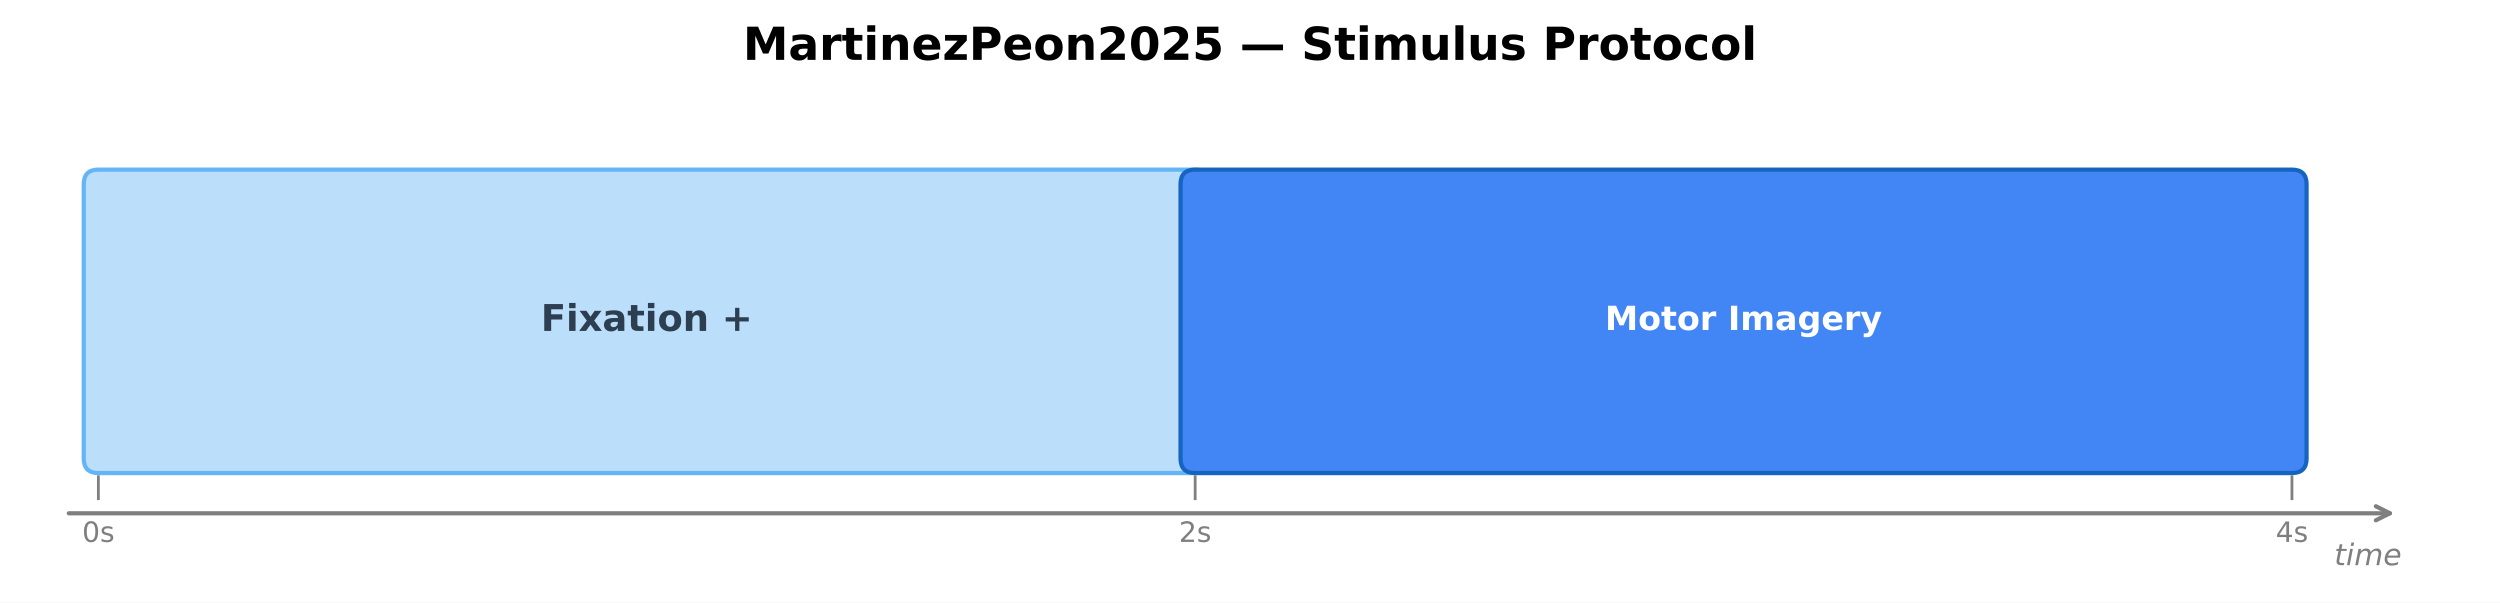
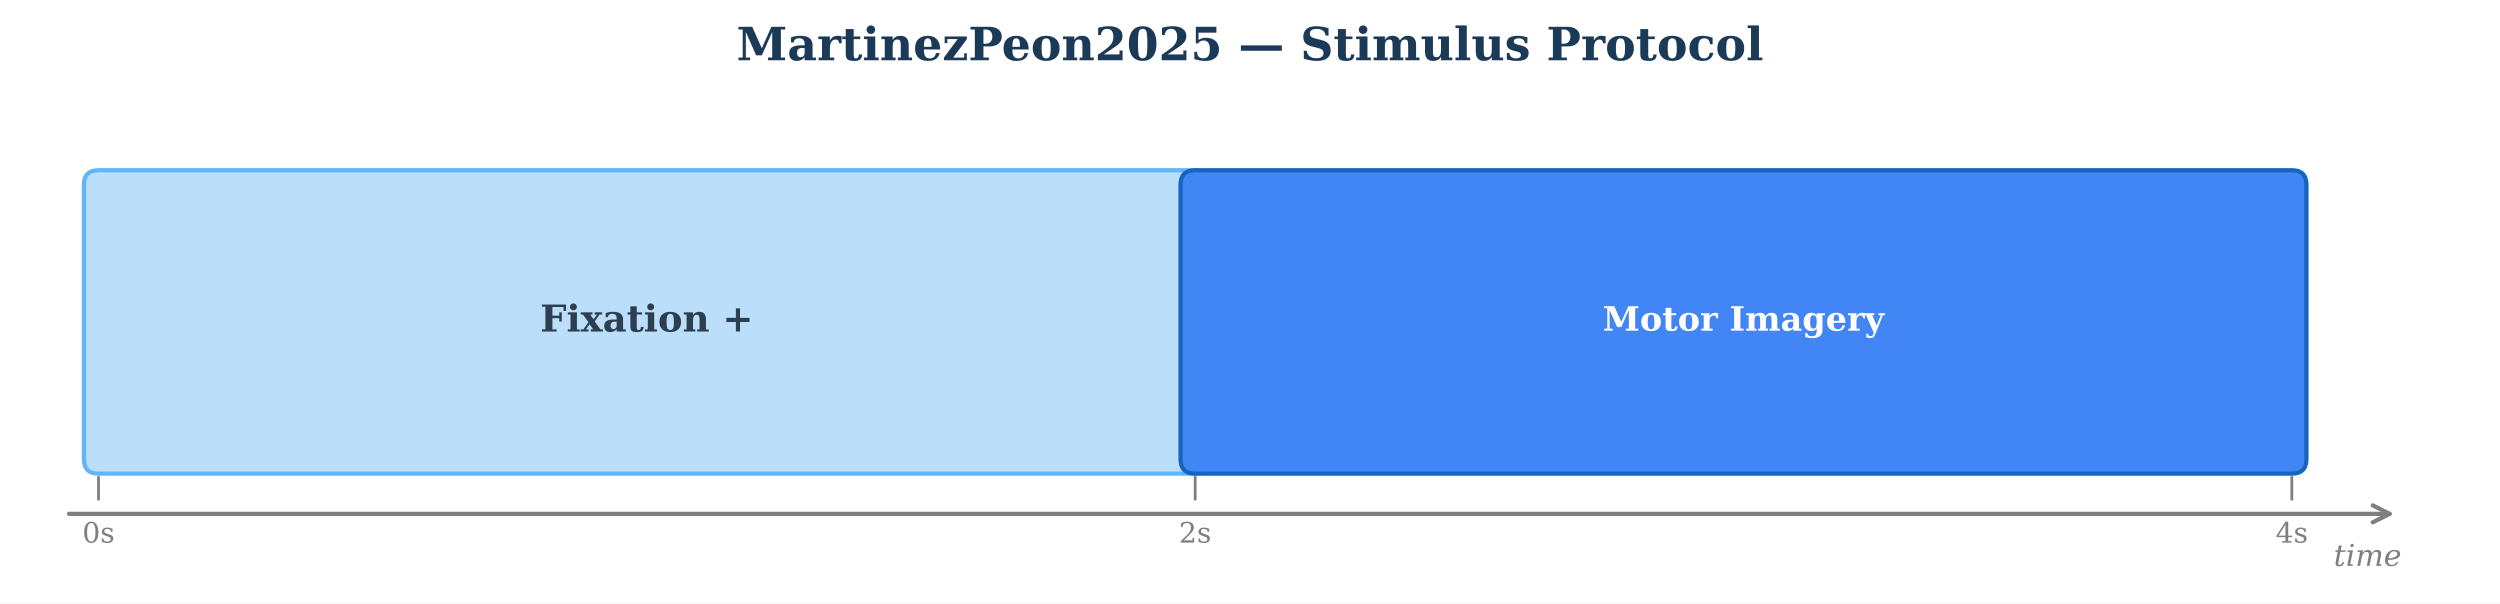
- <svg xmlns="http://www.w3.org/2000/svg" xmlns:xlink="http://www.w3.org/1999/xlink" width="712.8pt" height="171.788pt" viewBox="0 0 712.8 171.788" version="1.1">
+ <svg xmlns="http://www.w3.org/2000/svg" xmlns:xlink="http://www.w3.org/1999/xlink" width="708.48pt" height="170.95pt" viewBox="0 0 708.48 170.95" version="1.1">
  <defs>
    <style type="text/css">*{stroke-linejoin: round; stroke-linecap: butt}</style>
  </defs>
  <g id="figure_1">
    <g id="patch_1">
-       <path d="M 0 171.788  L 712.8 171.788  L 712.8 0  L 0 0  z " style="fill: #ffffff" />
+       <path d="M 0 170.95  L 708.48 170.95  L 708.48 0  L 0 0  z " style="fill: #ffffff" />
    </g>
    <g id="axes_1">
      <g id="patch_2">
-         <path d="M 28.048 134.88  L 340.764 134.88  Q 344.934 134.88 344.934 130.711  L 344.934 52.532  Q 344.934 48.362 340.764 48.362  L 28.048 48.362  Q 23.878 48.362 23.878 52.532  L 23.878 130.711  Q 23.878 134.88 28.048 134.88  z " clip-path="url(#p006c624ff6)" style="fill: #bbdefb; stroke: #64b5f6; stroke-width: 1.2" />
+         <path d="M 27.919 134.226  L 338.701 134.226  Q 342.845 134.226 342.845 130.082  L 342.845 52.387  Q 342.845 48.243 338.701 48.243  L 27.919 48.243  Q 23.775 48.243 23.775 52.387  L 23.775 130.082  Q 23.775 134.226 27.919 134.226  z " clip-path="url(#p0f45f018a8)" style="fill: #bbdefb; stroke: #64b5f6; stroke-width: 1.2" />
      </g>
      <g id="patch_3">
-         <path d="M 340.764 134.88  L 653.481 134.88  Q 657.65 134.88 657.65 130.711  L 657.65 52.532  Q 657.65 48.362 653.481 48.362  L 340.764 48.362  Q 336.595 48.362 336.595 52.532  L 336.595 130.711  Q 336.595 134.88 340.764 134.88  z " clip-path="url(#p006c624ff6)" style="fill: #4285f4; stroke: #1565c0; stroke-width: 1.2" />
+         <path d="M 338.701 134.226  L 649.483 134.226  Q 653.627 134.226 653.627 130.082  L 653.627 52.387  Q 653.627 48.243 649.483 48.243  L 338.701 48.243  Q 334.557 48.243 334.557 52.387  L 334.557 130.082  Q 334.557 134.226 338.701 134.226  z " clip-path="url(#p0f45f018a8)" style="fill: #4285f4; stroke: #1565c0; stroke-width: 1.2" />
      </g>
      <g id="line2d_1">
-         <path d="M 28.048 135.923  L 28.048 142.177  " clip-path="url(#p006c624ff6)" style="fill: none; stroke: #7f7f7f; stroke-width: 0.8; stroke-linecap: square" />
+         <path d="M 27.919 135.262  L 27.919 141.477  " clip-path="url(#p0f45f018a8)" style="fill: none; stroke: #7f7f7f; stroke-width: 0.8; stroke-linecap: round" />
      </g>
      <g id="line2d_2">
-         <path d="M 340.764 135.923  L 340.764 142.177  " clip-path="url(#p006c624ff6)" style="fill: none; stroke: #7f7f7f; stroke-width: 0.8; stroke-linecap: square" />
+         <path d="M 338.701 135.262  L 338.701 141.477  " clip-path="url(#p0f45f018a8)" style="fill: none; stroke: #7f7f7f; stroke-width: 0.8; stroke-linecap: round" />
      </g>
      <g id="line2d_3">
-         <path d="M 653.481 135.923  L 653.481 142.177  " clip-path="url(#p006c624ff6)" style="fill: none; stroke: #7f7f7f; stroke-width: 0.8; stroke-linecap: square" />
+         <path d="M 649.483 135.262  L 649.483 141.477  " clip-path="url(#p0f45f018a8)" style="fill: none; stroke: #7f7f7f; stroke-width: 0.8; stroke-linecap: round" />
      </g>
      <g id="text_1">
-         <g clip-path="url(#p006c624ff6)">
-           <g style="fill: #2c3e50" transform="translate(154.2103 94.3492) scale(0.105 -0.105)">
+         <g clip-path="url(#p0f45f018a8)">
+           <g style="fill: #2c3e50" transform="translate(153.0912 93.96234) scale(0.105 -0.105)">
            <defs>
-               <path id="DejaVuSans-Bold-29" d="M 588 4666  L 3834 4666  L 3834 3756  L 1791 3756  L 1791 2888  L 3713 2888  L 3713 1978  L 1791 1978  L 1791 0  L 588 0  L 588 4666  z " transform="scale(0.015625)" />
-               <path id="DejaVuSans-Bold-4c" d="M 538 3500  L 1656 3500  L 1656 0  L 538 0  L 538 3500  z M 538 4863  L 1656 4863  L 1656 3950  L 538 3950  L 538 4863  z " transform="scale(0.015625)" />
-               <path id="DejaVuSans-Bold-5b" d="M 1422 1791  L 159 3500  L 1344 3500  L 2059 2463  L 2784 3500  L 3969 3500  L 2706 1797  L 4031 0  L 2847 0  L 2059 1106  L 1281 0  L 97 0  L 1422 1791  z " transform="scale(0.015625)" />
-               <path id="DejaVuSans-Bold-44" d="M 2106 1575  Q 1756 1575 1579 1456  Q 1403 1338 1403 1106  Q 1403 894 1545 773  Q 1688 653 1941 653  Q 2256 653 2472 879  Q 2688 1106 2688 1447  L 2688 1575  L 2106 1575  z M 3816 1997  L 3816 0  L 2688 0  L 2688 519  Q 2463 200 2181 54  Q 1900 -91 1497 -91  Q 953 -91 614 226  Q 275 544 275 1050  Q 275 1666 698 1953  Q 1122 2241 2028 2241  L 2688 2241  L 2688 2328  Q 2688 2594 2478 2717  Q 2269 2841 1825 2841  Q 1466 2841 1156 2769  Q 847 2697 581 2553  L 581 3406  Q 941 3494 1303 3539  Q 1666 3584 2028 3584  Q 2975 3584 3395 3211  Q 3816 2838 3816 1997  z " transform="scale(0.015625)" />
-               <path id="DejaVuSans-Bold-57" d="M 1759 4494  L 1759 3500  L 2913 3500  L 2913 2700  L 1759 2700  L 1759 1216  Q 1759 972 1856 886  Q 1953 800 2241 800  L 2816 800  L 2816 0  L 1856 0  Q 1194 0 917 276  Q 641 553 641 1216  L 641 2700  L 84 2700  L 84 3500  L 641 3500  L 641 4494  L 1759 4494  z " transform="scale(0.015625)" />
-               <path id="DejaVuSans-Bold-52" d="M 2203 2784  Q 1831 2784 1636 2517  Q 1441 2250 1441 1747  Q 1441 1244 1636 976  Q 1831 709 2203 709  Q 2569 709 2762 976  Q 2956 1244 2956 1747  Q 2956 2250 2762 2517  Q 2569 2784 2203 2784  z M 2203 3584  Q 3106 3584 3614 3096  Q 4122 2609 4122 1747  Q 4122 884 3614 396  Q 3106 -91 2203 -91  Q 1297 -91 786 396  Q 275 884 275 1747  Q 275 2609 786 3096  Q 1297 3584 2203 3584  z " transform="scale(0.015625)" />
-               <path id="DejaVuSans-Bold-51" d="M 4056 2131  L 4056 0  L 2931 0  L 2931 347  L 2931 1631  Q 2931 2084 2911 2256  Q 2891 2428 2841 2509  Q 2775 2619 2662 2680  Q 2550 2741 2406 2741  Q 2056 2741 1856 2470  Q 1656 2200 1656 1722  L 1656 0  L 538 0  L 538 3500  L 1656 3500  L 1656 2988  Q 1909 3294 2193 3439  Q 2478 3584 2822 3584  Q 3428 3584 3742 3212  Q 4056 2841 4056 2131  z " transform="scale(0.015625)" />
-               <path id="DejaVuSans-Bold-3" transform="scale(0.015625)" />
-               <path id="DejaVuSans-Bold-e" d="M 3053 4013  L 3053 2375  L 4684 2375  L 4684 1638  L 3053 1638  L 3053 0  L 2309 0  L 2309 1638  L 678 1638  L 678 2375  L 2309 2375  L 2309 4013  L 3053 4013  z " transform="scale(0.015625)" />
+               <path id="DejaVuSerif-Bold-29" d="M 300 0  L 300 378  L 897 378  L 897 4288  L 300 4288  L 300 4666  L 4459 4666  L 4459 3566  L 4031 3566  L 4031 4238  L 2106 4238  L 2106 2741  L 3291 2741  L 3291 3334  L 3719 3334  L 3719 1722  L 3291 1722  L 3291 2316  L 2106 2316  L 2106 378  L 2841 378  L 2841 0  L 300 0  z " transform="scale(0.015625)" />
+               <path id="DejaVuSerif-Bold-4c" d="M 588 4263  Q 588 4516 763 4689  Q 938 4863 1191 4863  Q 1438 4863 1611 4689  Q 1784 4516 1784 4263  Q 1784 4016 1611 3842  Q 1438 3669 1191 3669  Q 938 3669 763 3841  Q 588 4013 588 4263  z M 1797 378  L 2272 378  L 2272 0  L 219 0  L 219 378  L 691 378  L 691 2944  L 219 2944  L 219 3322  L 1797 3322  L 1797 378  z " transform="scale(0.015625)" />
+               <path id="DejaVuSerif-Bold-5b" d="M 2247 2119  L 2834 2944  L 2425 2944  L 2425 3322  L 3719 3322  L 3719 2944  L 3278 2944  L 2431 1759  L 3419 378  L 3859 378  L 3859 0  L 1747 0  L 1747 378  L 2175 378  L 1550 1253  L 922 378  L 1369 378  L 1369 0  L 0 0  L 0 378  L 475 378  L 1356 1619  L 403 2944  L 31 2944  L 31 3322  L 2059 3322  L 2059 2944  L 1656 2944  L 2247 2119  z " transform="scale(0.015625)" />
+               <path id="DejaVuSerif-Bold-44" d="M 3525 2041  L 3525 378  L 4000 378  L 4000 0  L 2419 0  L 2419 422  Q 2200 159 1931 34  Q 1663 -91 1319 -91  Q 809 -91 536 182  Q 263 456 263 966  Q 263 1525 655 1803  Q 1047 2081 1838 2081  L 2419 2081  L 2419 2278  Q 2419 2681 2228 2873  Q 2038 3066 1638 3066  Q 1306 3066 1126 2930  Q 947 2794 872 2484  L 519 2484  L 519 3200  Q 816 3306 1134 3359  Q 1453 3413 1806 3413  Q 2697 3413 3111 3081  Q 3525 2750 3525 2041  z M 2419 1044  L 2419 1709  L 2003 1709  Q 1694 1709 1528 1540  Q 1363 1372 1363 1056  Q 1363 741 1483 584  Q 1603 428 1850 428  Q 2106 428 2262 597  Q 2419 766 2419 1044  z " transform="scale(0.015625)" />
+               <path id="DejaVuSerif-Bold-57" d="M 634 2944  L 153 2944  L 153 3322  L 634 3322  L 634 4353  L 1741 4353  L 1741 3322  L 2663 3322  L 2663 2944  L 1741 2944  L 1741 909  Q 1741 475 1809 369  Q 1878 263 2059 263  Q 2259 263 2356 397  Q 2453 531 2459 813  L 2925 813  Q 2897 313 2651 111  Q 2406 -91 1806 -91  Q 1122 -91 878 123  Q 634 338 634 909  L 634 2944  z " transform="scale(0.015625)" />
+               <path id="DejaVuSerif-Bold-52" d="M 2138 263  Q 2488 263 2630 563  Q 2772 863 2772 1663  Q 2772 2463 2631 2761  Q 2491 3059 2138 3059  Q 1784 3059 1640 2757  Q 1497 2456 1497 1663  Q 1497 869 1640 566  Q 1784 263 2138 263  z M 2138 -91  Q 1259 -91 761 376  Q 263 844 263 1663  Q 263 2484 761 2948  Q 1259 3413 2138 3413  Q 3019 3413 3516 2948  Q 4013 2484 4013 1663  Q 4013 844 3514 376  Q 3016 -91 2138 -91  z " transform="scale(0.015625)" />
+               <path id="DejaVuSerif-Bold-51" d="M 219 0  L 219 378  L 691 378  L 691 2944  L 219 2944  L 219 3322  L 1797 3322  L 1797 2853  Q 1997 3150 2253 3281  Q 2509 3413 2900 3413  Q 3459 3413 3745 3083  Q 4031 2753 4031 2113  L 4031 378  L 4506 378  L 4506 0  L 2522 0  L 2522 378  L 2925 378  L 2925 2144  Q 2925 2566 2817 2730  Q 2709 2894 2444 2894  Q 2109 2894 1953 2648  Q 1797 2403 1797 1869  L 1797 378  L 2203 378  L 2203 0  L 219 0  z " transform="scale(0.015625)" />
+               <path id="DejaVuSerif-Bold-3" transform="scale(0.015625)" />
+               <path id="DejaVuSerif-Bold-e" d="M 3041 4013  L 3041 2369  L 4684 2369  L 4684 1650  L 3041 1650  L 3041 6  L 2322 6  L 2322 1650  L 678 1650  L 678 2369  L 2322 2369  L 2322 4013  L 3041 4013  z " transform="scale(0.015625)" />
            </defs>
-             <use xlink:href="#DejaVuSans-Bold-29" />
-             <use xlink:href="#DejaVuSans-Bold-4c" transform="translate(68.3125 0)" />
-             <use xlink:href="#DejaVuSans-Bold-5b" transform="translate(102.5938 0)" />
-             <use xlink:href="#DejaVuSans-Bold-44" transform="translate(167.0938 0)" />
-             <use xlink:href="#DejaVuSans-Bold-57" transform="translate(234.5781 0)" />
-             <use xlink:href="#DejaVuSans-Bold-4c" transform="translate(282.375 0)" />
-             <use xlink:href="#DejaVuSans-Bold-52" transform="translate(316.6562 0)" />
-             <use xlink:href="#DejaVuSans-Bold-51" transform="translate(385.3594 0)" />
-             <use xlink:href="#DejaVuSans-Bold-3" transform="translate(456.5469 0)" />
-             <use xlink:href="#DejaVuSans-Bold-e" transform="translate(491.3594 0)" />
+             <use xlink:href="#DejaVuSerif-Bold-29" />
+             <use xlink:href="#DejaVuSerif-Bold-4c" transform="translate(71 0)" />
+             <use xlink:href="#DejaVuSerif-Bold-5b" transform="translate(108.9844 0)" />
+             <use xlink:href="#DejaVuSerif-Bold-44" transform="translate(168.6094 0)" />
+             <use xlink:href="#DejaVuSerif-Bold-57" transform="translate(233.4062 0)" />
+             <use xlink:href="#DejaVuSerif-Bold-4c" transform="translate(279.5938 0)" />
+             <use xlink:href="#DejaVuSerif-Bold-52" transform="translate(317.5781 0)" />
+             <use xlink:href="#DejaVuSerif-Bold-51" transform="translate(384.2812 0)" />
+             <use xlink:href="#DejaVuSerif-Bold-3" transform="translate(456.9844 0)" />
+             <use xlink:href="#DejaVuSerif-Bold-e" transform="translate(491.7969 0)" />
          </g>
        </g>
      </g>
      <g id="text_2">
-         <g clip-path="url(#p006c624ff6)">
-           <g style="fill: #ffffff" transform="translate(457.6195 94.08903) scale(0.095 -0.095)">
+         <g clip-path="url(#p0f45f018a8)">
+           <g style="fill: #ffffff" transform="translate(454.2149 93.70216) scale(0.095 -0.095)">
            <defs>
-               <path id="DejaVuSans-Bold-30" d="M 588 4666  L 2119 4666  L 3181 2169  L 4250 4666  L 5778 4666  L 5778 0  L 4641 0  L 4641 3413  L 3566 897  L 2803 897  L 1728 3413  L 1728 0  L 588 0  L 588 4666  z " transform="scale(0.015625)" />
-               <path id="DejaVuSans-Bold-55" d="M 3138 2547  Q 2991 2616 2845 2648  Q 2700 2681 2553 2681  Q 2122 2681 1889 2404  Q 1656 2128 1656 1613  L 1656 0  L 538 0  L 538 3500  L 1656 3500  L 1656 2925  Q 1872 3269 2151 3426  Q 2431 3584 2822 3584  Q 2878 3584 2943 3579  Q 3009 3575 3134 3559  L 3138 2547  z " transform="scale(0.015625)" />
-               <path id="DejaVuSans-Bold-2c" d="M 588 4666  L 1791 4666  L 1791 0  L 588 0  L 588 4666  z " transform="scale(0.015625)" />
-               <path id="DejaVuSans-Bold-50" d="M 3781 2919  Q 3994 3244 4286 3414  Q 4578 3584 4928 3584  Q 5531 3584 5847 3212  Q 6163 2841 6163 2131  L 6163 0  L 5038 0  L 5038 1825  Q 5041 1866 5042 1909  Q 5044 1953 5044 2034  Q 5044 2406 4934 2573  Q 4825 2741 4581 2741  Q 4263 2741 4089 2478  Q 3916 2216 3909 1719  L 3909 0  L 2784 0  L 2784 1825  Q 2784 2406 2684 2573  Q 2584 2741 2328 2741  Q 2006 2741 1831 2477  Q 1656 2213 1656 1722  L 1656 0  L 531 0  L 531 3500  L 1656 3500  L 1656 2988  Q 1863 3284 2130 3434  Q 2397 3584 2719 3584  Q 3081 3584 3359 3409  Q 3638 3234 3781 2919  z " transform="scale(0.015625)" />
-               <path id="DejaVuSans-Bold-4a" d="M 2919 594  Q 2688 288 2409 144  Q 2131 0 1766 0  Q 1125 0 706 504  Q 288 1009 288 1791  Q 288 2575 706 3076  Q 1125 3578 1766 3578  Q 2131 3578 2409 3434  Q 2688 3291 2919 2981  L 2919 3500  L 4044 3500  L 4044 353  Q 4044 -491 3511 -936  Q 2978 -1381 1966 -1381  Q 1638 -1381 1331 -1331  Q 1025 -1281 716 -1178  L 716 -306  Q 1009 -475 1290 -558  Q 1572 -641 1856 -641  Q 2406 -641 2662 -400  Q 2919 -159 2919 353  L 2919 594  z M 2181 2772  Q 1834 2772 1640 2515  Q 1447 2259 1447 1791  Q 1447 1309 1634 1061  Q 1822 813 2181 813  Q 2531 813 2725 1069  Q 2919 1325 2919 1791  Q 2919 2259 2725 2515  Q 2531 2772 2181 2772  z " transform="scale(0.015625)" />
-               <path id="DejaVuSans-Bold-48" d="M 4031 1759  L 4031 1441  L 1416 1441  Q 1456 1047 1700 850  Q 1944 653 2381 653  Q 2734 653 3104 758  Q 3475 863 3866 1075  L 3866 213  Q 3469 63 3072 -14  Q 2675 -91 2278 -91  Q 1328 -91 801 392  Q 275 875 275 1747  Q 275 2603 792 3093  Q 1309 3584 2216 3584  Q 3041 3584 3536 3087  Q 4031 2591 4031 1759  z M 2881 2131  Q 2881 2450 2695 2645  Q 2509 2841 2209 2841  Q 1884 2841 1681 2658  Q 1478 2475 1428 2131  L 2881 2131  z " transform="scale(0.015625)" />
-               <path id="DejaVuSans-Bold-5c" d="M 78 3500  L 1197 3500  L 2138 1125  L 2938 3500  L 4056 3500  L 2584 -331  Q 2363 -916 2067 -1148  Q 1772 -1381 1288 -1381  L 641 -1381  L 641 -647  L 991 -647  Q 1275 -647 1404 -556  Q 1534 -466 1606 -231  L 1638 -134  L 78 3500  z " transform="scale(0.015625)" />
+               <path id="DejaVuSerif-Bold-30" d="M 269 0  L 269 378  L 863 378  L 863 4288  L 269 4288  L 269 4666  L 2194 4666  L 3525 1672  L 4863 4666  L 6784 4666  L 6784 4288  L 6188 4288  L 6188 378  L 6784 378  L 6784 0  L 4384 0  L 4384 378  L 4978 378  L 4978 3938  L 3531 684  L 2741 684  L 1300 3938  L 1300 378  L 1894 378  L 1894 0  L 269 0  z " transform="scale(0.015625)" />
+               <path id="DejaVuSerif-Bold-55" d="M 3438 3359  L 3438 2369  L 3084 2369  Q 3066 2634 2941 2764  Q 2816 2894 2578 2894  Q 2216 2894 2006 2575  Q 1797 2256 1797 1691  L 1797 378  L 2400 378  L 2400 0  L 219 0  L 219 378  L 691 378  L 691 2944  L 184 2944  L 184 3322  L 1797 3322  L 1797 2731  Q 1959 3078 2226 3245  Q 2494 3413 2881 3413  Q 2978 3413 3117 3398  Q 3256 3384 3438 3359  z " transform="scale(0.015625)" />
+               <path id="DejaVuSerif-Bold-2c" d="M 300 0  L 300 378  L 897 378  L 897 4288  L 300 4288  L 300 4666  L 2700 4666  L 2700 4288  L 2100 4288  L 2100 378  L 2700 378  L 2700 0  L 300 0  z " transform="scale(0.015625)" />
+               <path id="DejaVuSerif-Bold-50" d="M 3884 2778  Q 4116 3109 4384 3261  Q 4653 3413 5013 3413  Q 5584 3413 5867 3089  Q 6150 2766 6150 2113  L 6150 378  L 6625 378  L 6625 0  L 4647 0  L 4647 378  L 5044 378  L 5044 1947  Q 5044 2569 4948 2731  Q 4853 2894 4594 2894  Q 4300 2894 4137 2667  Q 3975 2441 3975 2022  L 3975 378  L 4372 378  L 4372 0  L 2472 0  L 2472 378  L 2869 378  L 2869 1947  Q 2869 2569 2772 2731  Q 2675 2894 2419 2894  Q 2122 2894 1959 2667  Q 1797 2441 1797 2022  L 1797 378  L 2194 378  L 2194 0  L 219 0  L 219 378  L 691 378  L 691 2944  L 219 2944  L 219 3322  L 1797 3322  L 1797 2853  Q 1991 3144 2241 3278  Q 2491 3413 2834 3413  Q 3241 3413 3494 3258  Q 3747 3103 3884 2778  z " transform="scale(0.015625)" />
+               <path id="DejaVuSerif-Bold-4a" d="M 3853 2944  L 3853 44  Q 3853 -656 3354 -1039  Q 2856 -1422 1947 -1422  Q 1616 -1422 1275 -1370  Q 934 -1319 575 -1216  L 575 -422  L 928 -422  Q 975 -750 1192 -909  Q 1409 -1069 1813 -1069  Q 2325 -1069 2536 -823  Q 2747 -578 2747 44  L 2747 422  Q 2606 163 2367 36  Q 2128 -91 1778 -91  Q 1072 -91 667 378  Q 263 847 263 1663  Q 263 2481 667 2947  Q 1072 3413 1778 3413  Q 2128 3413 2367 3286  Q 2606 3159 2747 2900  L 2747 3322  L 4325 3322  L 4325 2944  L 3853 2944  z M 2747 1825  Q 2747 2406 2597 2665  Q 2447 2925 2119 2925  Q 1775 2925 1636 2651  Q 1497 2378 1497 1663  Q 1497 947 1637 672  Q 1778 397 2119 397  Q 2447 397 2597 656  Q 2747 916 2747 1497  L 2747 1825  z " transform="scale(0.015625)" />
+               <path id="DejaVuSerif-Bold-48" d="M 2566 1875  Q 2566 2531 2444 2795  Q 2322 3059 2028 3059  Q 1744 3059 1620 2800  Q 1497 2541 1497 1931  L 1497 1875  L 2566 1875  z M 3781 1503  L 1497 1503  L 1497 1478  Q 1497 834 1690 548  Q 1884 263 2316 263  Q 2675 263 2897 453  Q 3119 644 3181 1006  L 3700 1006  Q 3566 441 3166 175  Q 2766 -91 2047 -91  Q 1184 -91 723 364  Q 263 819 263 1663  Q 263 2488 734 2950  Q 1206 3413 2047 3413  Q 2872 3413 3312 2927  Q 3753 2441 3781 1503  z " transform="scale(0.015625)" />
+               <path id="DejaVuSerif-Bold-5c" d="M 1997 -750  Q 1847 -1116 1634 -1269  Q 1422 -1422 1063 -1422  Q 909 -1422 721 -1387  Q 534 -1353 313 -1288  L 313 -594  L 666 -597  Q 675 -838 779 -953  Q 884 -1069 1094 -1069  Q 1297 -1069 1422 -958  Q 1547 -847 1672 -538  L 1722 -422  L 275 2944  L -84 2944  L -84 3322  L 1831 3322  L 1831 2944  L 1434 2944  L 2278 978  L 3066 2944  L 2625 2944  L 2625 3322  L 3872 3322  L 3872 2944  L 3469 2944  L 1997 -750  z " transform="scale(0.015625)" />
            </defs>
-             <use xlink:href="#DejaVuSans-Bold-30" />
-             <use xlink:href="#DejaVuSans-Bold-52" transform="translate(99.51562 0)" />
-             <use xlink:href="#DejaVuSans-Bold-57" transform="translate(168.2188 0)" />
-             <use xlink:href="#DejaVuSans-Bold-52" transform="translate(216.0156 0)" />
-             <use xlink:href="#DejaVuSans-Bold-55" transform="translate(284.7188 0)" />
-             <use xlink:href="#DejaVuSans-Bold-3" transform="translate(334.0312 0)" />
-             <use xlink:href="#DejaVuSans-Bold-2c" transform="translate(368.8438 0)" />
-             <use xlink:href="#DejaVuSans-Bold-50" transform="translate(406.0469 0)" />
-             <use xlink:href="#DejaVuSans-Bold-44" transform="translate(510.25 0)" />
-             <use xlink:href="#DejaVuSans-Bold-4a" transform="translate(577.7344 0)" />
-             <use xlink:href="#DejaVuSans-Bold-48" transform="translate(649.3125 0)" />
-             <use xlink:href="#DejaVuSans-Bold-55" transform="translate(717.1406 0)" />
-             <use xlink:href="#DejaVuSans-Bold-5c" transform="translate(766.4531 0)" />
+             <use xlink:href="#DejaVuSerif-Bold-30" />
+             <use xlink:href="#DejaVuSerif-Bold-52" transform="translate(110.6875 0)" />
+             <use xlink:href="#DejaVuSerif-Bold-57" transform="translate(177.3906 0)" />
+             <use xlink:href="#DejaVuSerif-Bold-52" transform="translate(223.5781 0)" />
+             <use xlink:href="#DejaVuSerif-Bold-55" transform="translate(290.2812 0)" />
+             <use xlink:href="#DejaVuSerif-Bold-3" transform="translate(342.9688 0)" />
+             <use xlink:href="#DejaVuSerif-Bold-2c" transform="translate(377.7812 0)" />
+             <use xlink:href="#DejaVuSerif-Bold-50" transform="translate(424.5625 0)" />
+             <use xlink:href="#DejaVuSerif-Bold-44" transform="translate(530.375 0)" />
+             <use xlink:href="#DejaVuSerif-Bold-4a" transform="translate(595.1719 0)" />
+             <use xlink:href="#DejaVuSerif-Bold-48" transform="translate(665.0938 0)" />
+             <use xlink:href="#DejaVuSerif-Bold-55" transform="translate(728.7188 0)" />
+             <use xlink:href="#DejaVuSerif-Bold-5c" transform="translate(781.4062 0)" />
          </g>
        </g>
      </g>
      <g id="text_3">
-         <g style="fill: #7f7f7f" transform="translate(23.41901 154.5095) scale(0.08 -0.08)">
+         <g style="fill: #7f7f7f" transform="translate(23.32131 153.7713) scale(0.08 -0.08)">
          <defs>
-             <path id="DejaVuSans-13" d="M 2034 4250  Q 1547 4250 1301 3770  Q 1056 3291 1056 2328  Q 1056 1369 1301 889  Q 1547 409 2034 409  Q 2525 409 2770 889  Q 3016 1369 3016 2328  Q 3016 3291 2770 3770  Q 2525 4250 2034 4250  z M 2034 4750  Q 2819 4750 3233 4129  Q 3647 3509 3647 2328  Q 3647 1150 3233 529  Q 2819 -91 2034 -91  Q 1250 -91 836 529  Q 422 1150 422 2328  Q 422 3509 836 4129  Q 1250 4750 2034 4750  z " transform="scale(0.015625)" />
-             <path id="DejaVuSans-56" d="M 2834 3397  L 2834 2853  Q 2591 2978 2328 3040  Q 2066 3103 1784 3103  Q 1356 3103 1142 2972  Q 928 2841 928 2578  Q 928 2378 1081 2264  Q 1234 2150 1697 2047  L 1894 2003  Q 2506 1872 2764 1633  Q 3022 1394 3022 966  Q 3022 478 2636 193  Q 2250 -91 1575 -91  Q 1294 -91 989 -36  Q 684 19 347 128  L 347 722  Q 666 556 975 473  Q 1284 391 1588 391  Q 1994 391 2212 530  Q 2431 669 2431 922  Q 2431 1156 2273 1281  Q 2116 1406 1581 1522  L 1381 1569  Q 847 1681 609 1914  Q 372 2147 372 2553  Q 372 3047 722 3315  Q 1072 3584 1716 3584  Q 2034 3584 2315 3537  Q 2597 3491 2834 3397  z " transform="scale(0.015625)" />
+             <path id="DejaVuSerif-13" d="M 2034 219  Q 2513 219 2750 744  Q 2988 1269 2988 2328  Q 2988 3391 2750 3916  Q 2513 4441 2034 4441  Q 1556 4441 1318 3916  Q 1081 3391 1081 2328  Q 1081 1269 1318 744  Q 1556 219 2034 219  z M 2034 -91  Q 1275 -91 848 546  Q 422 1184 422 2328  Q 422 3475 848 4112  Q 1275 4750 2034 4750  Q 2797 4750 3222 4112  Q 3647 3475 3647 2328  Q 3647 1184 3222 546  Q 2797 -91 2034 -91  z " transform="scale(0.015625)" />
+             <path id="DejaVuSerif-56" d="M 359 184  L 359 959  L 691 959  Q 703 588 923 403  Q 1144 219 1575 219  Q 1963 219 2166 364  Q 2369 509 2369 788  Q 2369 1006 2220 1140  Q 2072 1275 1594 1428  L 1178 1569  Q 750 1706 558 1912  Q 366 2119 366 2438  Q 366 2894 700 3153  Q 1034 3413 1625 3413  Q 1888 3413 2178 3344  Q 2469 3275 2778 3144  L 2778 2419  L 2447 2419  Q 2434 2741 2221 2922  Q 2009 3103 1644 3103  Q 1281 3103 1095 2975  Q 909 2847 909 2591  Q 909 2381 1050 2254  Q 1191 2128 1613 1997  L 2069 1856  Q 2541 1709 2748 1489  Q 2956 1269 2956 922  Q 2956 450 2595 179  Q 2234 -91 1600 -91  Q 1278 -91 972 -22  Q 666 47 359 184  z " transform="scale(0.015625)" />
          </defs>
-           <use xlink:href="#DejaVuSans-13" />
-           <use xlink:href="#DejaVuSans-56" transform="translate(63.625 0)" />
+           <use xlink:href="#DejaVuSerif-13" />
+           <use xlink:href="#DejaVuSerif-56" transform="translate(63.625 0)" />
        </g>
      </g>
      <g id="text_4">
-         <g style="fill: #7f7f7f" transform="translate(336.1354 154.5095) scale(0.08 -0.08)">
+         <g style="fill: #7f7f7f" transform="translate(334.1034 153.7713) scale(0.08 -0.08)">
          <defs>
-             <path id="DejaVuSans-15" d="M 1228 531  L 3431 531  L 3431 0  L 469 0  L 469 531  Q 828 903 1448 1529  Q 2069 2156 2228 2338  Q 2531 2678 2651 2914  Q 2772 3150 2772 3378  Q 2772 3750 2511 3984  Q 2250 4219 1831 4219  Q 1534 4219 1204 4116  Q 875 4013 500 3803  L 500 4441  Q 881 4594 1212 4672  Q 1544 4750 1819 4750  Q 2544 4750 2975 4387  Q 3406 4025 3406 3419  Q 3406 3131 3298 2873  Q 3191 2616 2906 2266  Q 2828 2175 2409 1742  Q 1991 1309 1228 531  z " transform="scale(0.015625)" />
+             <path id="DejaVuSerif-15" d="M 819 3553  L 469 3553  L 469 4384  Q 803 4563 1142 4656  Q 1481 4750 1806 4750  Q 2534 4750 2956 4397  Q 3378 4044 3378 3438  Q 3378 2753 2422 1800  Q 2347 1728 2309 1691  L 1131 513  L 3078 513  L 3078 1088  L 3444 1088  L 3444 0  L 434 0  L 434 341  L 1850 1753  Q 2319 2222 2519 2614  Q 2719 3006 2719 3438  Q 2719 3909 2473 4175  Q 2228 4441 1797 4441  Q 1350 4441 1106 4219  Q 863 3997 819 3553  z " transform="scale(0.015625)" />
          </defs>
-           <use xlink:href="#DejaVuSans-15" />
-           <use xlink:href="#DejaVuSans-56" transform="translate(63.625 0)" />
+           <use xlink:href="#DejaVuSerif-15" />
+           <use xlink:href="#DejaVuSerif-56" transform="translate(63.625 0)" />
        </g>
      </g>
      <g id="text_5">
-         <g style="fill: #7f7f7f" transform="translate(648.8518 154.5095) scale(0.08 -0.08)">
+         <g style="fill: #7f7f7f" transform="translate(644.8855 153.7713) scale(0.08 -0.08)">
          <defs>
-             <path id="DejaVuSans-17" d="M 2419 4116  L 825 1625  L 2419 1625  L 2419 4116  z M 2253 4666  L 3047 4666  L 3047 1625  L 3713 1625  L 3713 1100  L 3047 1100  L 3047 0  L 2419 0  L 2419 1100  L 313 1100  L 313 1709  L 2253 4666  z " transform="scale(0.015625)" />
+             <path id="DejaVuSerif-17" d="M 2234 1581  L 2234 4063  L 641 1581  L 2234 1581  z M 3609 0  L 1484 0  L 1484 331  L 2234 331  L 2234 1247  L 197 1247  L 197 1588  L 2241 4750  L 2859 4750  L 2859 1581  L 3750 1581  L 3750 1247  L 2859 1247  L 2859 331  L 3609 331  L 3609 0  z " transform="scale(0.015625)" />
          </defs>
-           <use xlink:href="#DejaVuSans-17" />
-           <use xlink:href="#DejaVuSans-56" transform="translate(63.625 0)" />
+           <use xlink:href="#DejaVuSerif-17" />
+           <use xlink:href="#DejaVuSerif-56" transform="translate(63.625 0)" />
        </g>
      </g>
      <g id="patch_4">
-         <path d="M 19.622 146.347  Q 351.186 146.347 681.409 146.347  " style="fill: none; stroke: #7f7f7f; stroke-width: 1.2; stroke-linecap: round" />
-         <path d="M 677.409 144.347  L 681.409 146.347  L 677.409 148.347  " style="fill: none; stroke: #7f7f7f; stroke-width: 1.2; stroke-linecap: round" />
+         <path d="M 19.56 145.621  Q 349.061 145.621 677.22 145.621  " style="fill: none; stroke: #7f7f7f; stroke-width: 1.2; stroke-linecap: round" />
+         <path d="M 672.42 143.221  L 677.22 145.621  L 672.42 148.021  " style="fill: none; stroke: #7f7f7f; stroke-width: 1.2; stroke-linecap: round" />
      </g>
      <g id="text_6">
-         <g style="fill: #7f7f7f" transform="translate(665.5489 161.1444) scale(0.085 -0.085)">
+         <g style="fill: #7f7f7f" transform="translate(661.3353 160.3668) scale(0.085 -0.085)">
          <defs>
-             <path id="DejaVuSans-Oblique-57" d="M 2706 3500  L 2619 3053  L 1472 3053  L 1100 1153  Q 1081 1047 1072 975  Q 1063 903 1063 863  Q 1063 663 1183 572  Q 1303 481 1569 481  L 2150 481  L 2053 0  L 1503 0  Q 991 0 739 200  Q 488 400 488 806  Q 488 878 497 964  Q 506 1050 525 1153  L 897 3053  L 409 3053  L 500 3500  L 978 3500  L 1172 4494  L 1747 4494  L 1556 3500  L 2706 3500  z " transform="scale(0.015625)" />
-             <path id="DejaVuSans-Oblique-4c" d="M 1172 4863  L 1747 4863  L 1606 4134  L 1031 4134  L 1172 4863  z M 909 3500  L 1484 3500  L 800 0  L 225 0  L 909 3500  z " transform="scale(0.015625)" />
-             <path id="DejaVuSans-Oblique-50" d="M 5747 2113  L 5338 0  L 4763 0  L 5166 2094  Q 5191 2228 5203 2325  Q 5216 2422 5216 2491  Q 5216 2772 5059 2928  Q 4903 3084 4622 3084  Q 4203 3084 3875 2770  Q 3547 2456 3450 1953  L 3066 0  L 2491 0  L 2900 2094  Q 2925 2209 2937 2307  Q 2950 2406 2950 2484  Q 2950 2769 2794 2926  Q 2638 3084 2363 3084  Q 1938 3084 1609 2770  Q 1281 2456 1184 1953  L 800 0  L 225 0  L 909 3500  L 1484 3500  L 1375 2956  Q 1609 3263 1923 3423  Q 2238 3584 2597 3584  Q 2978 3584 3223 3384  Q 3469 3184 3519 2828  Q 3781 3197 4126 3390  Q 4472 3584 4856 3584  Q 5306 3584 5551 3325  Q 5797 3066 5797 2591  Q 5797 2488 5784 2364  Q 5772 2241 5747 2113  z " transform="scale(0.015625)" />
-             <path id="DejaVuSans-Oblique-48" d="M 3078 2063  Q 3088 2113 3092 2166  Q 3097 2219 3097 2272  Q 3097 2653 2873 2875  Q 2650 3097 2266 3097  Q 1838 3097 1509 2826  Q 1181 2556 1013 2059  L 3078 2063  z M 3578 1613  L 903 1613  Q 884 1494 878 1425  Q 872 1356 872 1306  Q 872 872 1139 634  Q 1406 397 1894 397  Q 2269 397 2603 481  Q 2938 566 3225 728  L 3116 159  Q 2806 34 2476 -28  Q 2147 -91 1806 -91  Q 1078 -91 686 257  Q 294 606 294 1247  Q 294 1794 489 2264  Q 684 2734 1063 3103  Q 1306 3334 1642 3459  Q 1978 3584 2356 3584  Q 2950 3584 3301 3228  Q 3653 2872 3653 2272  Q 3653 2128 3634 1964  Q 3616 1800 3578 1613  z " transform="scale(0.015625)" />
+             <path id="DejaVuSerif-Italic-57" d="M 856 2988  L 350 2988  L 416 3322  L 922 3322  L 1122 4353  L 1700 4353  L 1500 3322  L 2581 3322  L 2516 2988  L 1434 2988  L 1025 878  Q 978 631 978 488  Q 978 388 1000 338  Q 1059 219 1278 219  Q 1503 219 1633 351  Q 1763 484 1825 781  L 2259 781  Q 2147 328 1884 118  Q 1622 -91 1169 -91  Q 672 -91 506 131  Q 406 266 406 516  Q 406 675 447 878  L 856 2988  z " transform="scale(0.015625)" />
+             <path id="DejaVuSerif-Italic-4c" d="M 1009 4353  Q 1038 4497 1163 4603  Q 1288 4709 1434 4709  Q 1578 4709 1663 4603  Q 1728 4522 1728 4422  Q 1728 4388 1719 4353  Q 1691 4206 1567 4103  Q 1444 4000 1297 4000  Q 1150 4000 1066 4103  Q 1003 4181 1003 4281  Q 1003 4316 1009 4353  z M 963 331  L 1506 331  L 1444 0  L 325 0  L 903 2988  L 353 2988  L 419 3322  L 1544 3322  L 963 331  z " transform="scale(0.015625)" />
+             <path id="DejaVuSerif-Italic-50" d="M 3503 2675  Q 3741 3041 4034 3227  Q 4328 3413 4672 3413  Q 5194 3413 5388 3088  Q 5503 2894 5503 2578  Q 5503 2372 5453 2113  L 5106 331  L 5625 331  L 5563 0  L 4469 0  L 4866 2047  Q 4913 2291 4913 2466  Q 4913 2659 4856 2772  Q 4750 2988 4403 2988  Q 4019 2988 3761 2697  Q 3503 2406 3394 1850  L 3034 0  L 2459 0  L 2863 2069  Q 2906 2303 2906 2472  Q 2906 2666 2850 2775  Q 2741 2988 2394 2988  Q 2009 2988 1751 2697  Q 1494 2406 1384 1850  L 1025 0  L 450 0  L 1031 2994  L 481 2994  L 544 3322  L 1669 3322  L 1556 2731  Q 1778 3063 2059 3238  Q 2341 3413 2653 3413  Q 3041 3413 3262 3220  Q 3484 3028 3503 2675  z " transform="scale(0.015625)" />
+             <path id="DejaVuSerif-Italic-48" d="M 938 1275  Q 925 1156 925 1050  Q 925 756 1031 563  Q 1216 219 1709 219  Q 2072 219 2250 328  Q 2569 525 2644 778  L 3066 778  Q 2941 381 2475 103  Q 2150 -91 1506 -91  Q 863 -91 516 388  Q 272 722 272 1206  Q 272 1419 319 1659  Q 472 2450 1000 2931  Q 1528 3413 2278 3413  Q 3500 3413 3500 2547  Q 3500 1913 2859 1603  Q 2206 1288 938 1275  z M 2541 1975  Q 2891 2181 2891 2569  Q 2891 3103 2181 3103  Q 1763 3103 1472 2784  Q 1181 2466 1003 1606  Q 2006 1653 2541 1975  z " transform="scale(0.015625)" />
          </defs>
-           <use xlink:href="#DejaVuSans-Oblique-57" />
-           <use xlink:href="#DejaVuSans-Oblique-4c" transform="translate(39.20312 0)" />
-           <use xlink:href="#DejaVuSans-Oblique-50" transform="translate(66.98438 0)" />
-           <use xlink:href="#DejaVuSans-Oblique-48" transform="translate(164.3906 0)" />
+           <use xlink:href="#DejaVuSerif-Italic-57" />
+           <use xlink:href="#DejaVuSerif-Italic-4c" transform="translate(40.1875 0)" />
+           <use xlink:href="#DejaVuSerif-Italic-50" transform="translate(72.17188 0)" />
+           <use xlink:href="#DejaVuSerif-Italic-48" transform="translate(167 0)" />
        </g>
      </g>
      <g id="text_7">
-         <g transform="translate(211.8451 17.07797) scale(0.13 -0.13)">
+         <g style="fill: #1b3a57" transform="translate(208.7243 17.07797) scale(0.13 -0.13)">
          <defs>
-             <path id="DejaVuSans-Bold-5d" d="M 366 3500  L 3419 3500  L 3419 2719  L 1575 800  L 3419 800  L 3419 0  L 288 0  L 288 781  L 2131 2700  L 366 2700  L 366 3500  z " transform="scale(0.015625)" />
-             <path id="DejaVuSans-Bold-33" d="M 588 4666  L 2584 4666  Q 3475 4666 3951 4270  Q 4428 3875 4428 3144  Q 4428 2409 3951 2014  Q 3475 1619 2584 1619  L 1791 1619  L 1791 0  L 588 0  L 588 4666  z M 1791 3794  L 1791 2491  L 2456 2491  Q 2806 2491 2997 2661  Q 3188 2831 3188 3144  Q 3188 3456 2997 3625  Q 2806 3794 2456 3794  L 1791 3794  z " transform="scale(0.015625)" />
-             <path id="DejaVuSans-Bold-15" d="M 1844 884  L 3897 884  L 3897 0  L 506 0  L 506 884  L 2209 2388  Q 2438 2594 2547 2791  Q 2656 2988 2656 3200  Q 2656 3528 2436 3728  Q 2216 3928 1850 3928  Q 1569 3928 1234 3808  Q 900 3688 519 3450  L 519 4475  Q 925 4609 1322 4679  Q 1719 4750 2100 4750  Q 2938 4750 3402 4381  Q 3866 4013 3866 3353  Q 3866 2972 3669 2642  Q 3472 2313 2841 1759  L 1844 884  z " transform="scale(0.015625)" />
-             <path id="DejaVuSans-Bold-13" d="M 2944 2338  Q 2944 3213 2780 3570  Q 2616 3928 2228 3928  Q 1841 3928 1675 3570  Q 1509 3213 1509 2338  Q 1509 1453 1675 1090  Q 1841 728 2228 728  Q 2613 728 2778 1090  Q 2944 1453 2944 2338  z M 4147 2328  Q 4147 1169 3647 539  Q 3147 -91 2228 -91  Q 1306 -91 806 539  Q 306 1169 306 2328  Q 306 3491 806 4120  Q 1306 4750 2228 4750  Q 3147 4750 3647 4120  Q 4147 3491 4147 2328  z " transform="scale(0.015625)" />
-             <path id="DejaVuSans-Bold-18" d="M 678 4666  L 3669 4666  L 3669 3781  L 1638 3781  L 1638 3059  Q 1775 3097 1914 3117  Q 2053 3138 2203 3138  Q 3056 3138 3531 2711  Q 4006 2284 4006 1522  Q 4006 766 3489 337  Q 2972 -91 2053 -91  Q 1656 -91 1267 -14  Q 878 63 494 219  L 494 1166  Q 875 947 1217 837  Q 1559 728 1863 728  Q 2300 728 2551 942  Q 2803 1156 2803 1522  Q 2803 1891 2551 2103  Q 2300 2316 1863 2316  Q 1603 2316 1309 2248  Q 1016 2181 678 2041  L 678 4666  z " transform="scale(0.015625)" />
-             <path id="DejaVuSans-Bold-af6" d="M 344 2156  L 6056 2156  L 6056 1350  L 344 1350  L 344 2156  z " transform="scale(0.015625)" />
-             <path id="DejaVuSans-Bold-36" d="M 3834 4519  L 3834 3531  Q 3450 3703 3084 3790  Q 2719 3878 2394 3878  Q 1963 3878 1756 3759  Q 1550 3641 1550 3391  Q 1550 3203 1689 3098  Q 1828 2994 2194 2919  L 2706 2816  Q 3484 2659 3812 2340  Q 4141 2022 4141 1434  Q 4141 663 3683 286  Q 3225 -91 2284 -91  Q 1841 -91 1394 -6  Q 947 78 500 244  L 500 1259  Q 947 1022 1364 901  Q 1781 781 2169 781  Q 2563 781 2772 912  Q 2981 1044 2981 1288  Q 2981 1506 2839 1625  Q 2697 1744 2272 1838  L 1806 1941  Q 1106 2091 782 2419  Q 459 2747 459 3303  Q 459 4000 909 4375  Q 1359 4750 2203 4750  Q 2588 4750 2994 4692  Q 3400 4634 3834 4519  z " transform="scale(0.015625)" />
-             <path id="DejaVuSans-Bold-58" d="M 500 1363  L 500 3500  L 1625 3500  L 1625 3150  Q 1625 2866 1622 2436  Q 1619 2006 1619 1863  Q 1619 1441 1641 1255  Q 1663 1069 1716 984  Q 1784 875 1895 815  Q 2006 756 2150 756  Q 2500 756 2700 1025  Q 2900 1294 2900 1772  L 2900 3500  L 4019 3500  L 4019 0  L 2900 0  L 2900 506  Q 2647 200 2364 54  Q 2081 -91 1741 -91  Q 1134 -91 817 281  Q 500 653 500 1363  z " transform="scale(0.015625)" />
-             <path id="DejaVuSans-Bold-4f" d="M 538 4863  L 1656 4863  L 1656 0  L 538 0  L 538 4863  z " transform="scale(0.015625)" />
-             <path id="DejaVuSans-Bold-56" d="M 3272 3391  L 3272 2541  Q 2913 2691 2578 2766  Q 2244 2841 1947 2841  Q 1628 2841 1473 2761  Q 1319 2681 1319 2516  Q 1319 2381 1436 2309  Q 1553 2238 1856 2203  L 2053 2175  Q 2913 2066 3209 1816  Q 3506 1566 3506 1031  Q 3506 472 3093 190  Q 2681 -91 1863 -91  Q 1516 -91 1145 -36  Q 775 19 384 128  L 384 978  Q 719 816 1070 734  Q 1422 653 1784 653  Q 2113 653 2278 743  Q 2444 834 2444 1013  Q 2444 1163 2330 1236  Q 2216 1309 1875 1350  L 1678 1375  Q 931 1469 631 1722  Q 331 1975 331 2491  Q 331 3047 712 3315  Q 1094 3584 1881 3584  Q 2191 3584 2531 3537  Q 2872 3491 3272 3391  z " transform="scale(0.015625)" />
-             <path id="DejaVuSans-Bold-46" d="M 3366 3391  L 3366 2478  Q 3138 2634 2908 2709  Q 2678 2784 2431 2784  Q 1963 2784 1702 2511  Q 1441 2238 1441 1747  Q 1441 1256 1702 982  Q 1963 709 2431 709  Q 2694 709 2930 787  Q 3166 866 3366 1019  L 3366 103  Q 3103 6 2833 -42  Q 2563 -91 2291 -91  Q 1344 -91 809 395  Q 275 881 275 1747  Q 275 2613 809 3098  Q 1344 3584 2291 3584  Q 2566 3584 2833 3536  Q 3100 3488 3366 3391  z " transform="scale(0.015625)" />
+             <path id="DejaVuSerif-Bold-5d" d="M 225 0  L 225 378  L 2131 2956  L 697 2956  L 697 2388  L 325 2388  L 325 3322  L 3419 3322  L 3419 2950  L 1509 372  L 3047 372  L 3047 972  L 3419 972  L 3419 0  L 225 0  z " transform="scale(0.015625)" />
+             <path id="DejaVuSerif-Bold-33" d="M 300 0  L 300 378  L 897 378  L 897 4288  L 300 4288  L 300 4666  L 2956 4666  Q 3734 4666 4193 4295  Q 4653 3925 4653 3303  Q 4653 2678 4192 2304  Q 3731 1931 2956 1931  L 2100 1931  L 2100 378  L 2853 378  L 2853 0  L 300 0  z M 2100 2309  L 2450 2309  Q 2856 2309 3098 2579  Q 3341 2850 3341 3303  Q 3341 3753 3100 4020  Q 2859 4288 2450 4288  L 2100 4288  L 2100 2309  z " transform="scale(0.015625)" />
+             <path id="DejaVuSerif-Bold-15" d="M 844 3513  L 469 3513  L 469 4519  Q 850 4634 1223 4692  Q 1597 4750 1978 4750  Q 2869 4750 3367 4386  Q 3866 4022 3866 3372  Q 3866 2909 3591 2542  Q 3316 2175 2541 1672  L 1241 819  L 3450 819  L 3450 1369  L 3878 1369  L 3878 0  L 428 0  L 428 763  L 1119 1241  Q 2003 1850 2297 2278  Q 2591 2706 2591 3278  Q 2591 3819 2367 4101  Q 2144 4384 1716 4384  Q 1347 4384 1125 4161  Q 903 3938 844 3513  z " transform="scale(0.015625)" />
+             <path id="DejaVuSerif-Bold-13" d="M 2228 275  Q 2603 275 2742 615  Q 2881 956 2881 2328  Q 2881 3691 2742 4037  Q 2603 4384 2228 4384  Q 1853 4384 1714 4043  Q 1575 3703 1575 2328  Q 1575 956 1714 615  Q 1853 275 2228 275  z M 2228 -91  Q 1294 -91 797 532  Q 300 1156 300 2328  Q 300 3500 797 4125  Q 1294 4750 2228 4750  Q 3159 4750 3656 4125  Q 4153 3500 4153 2328  Q 4153 1156 3656 532  Q 3159 -91 2228 -91  z " transform="scale(0.015625)" />
+             <path id="DejaVuSerif-Bold-18" d="M 3609 4666  L 3609 3847  L 1113 3847  L 1113 2822  Q 1319 2981 1572 3062  Q 1825 3144 2106 3144  Q 2969 3144 3469 2708  Q 3969 2272 3969 1522  Q 3969 759 3469 334  Q 2969 -91 2069 -91  Q 1688 -91 1311 -28  Q 934 34 525 166  L 525 1184  L 900 1184  Q 919 725 1139 500  Q 1359 275 1791 275  Q 2250 275 2472 583  Q 2694 891 2694 1522  Q 2694 2144 2476 2451  Q 2259 2759 1819 2759  Q 1581 2759 1395 2661  Q 1209 2563 1050 2356  L 738 2356  L 738 4666  L 3609 4666  z " transform="scale(0.015625)" />
+             <path id="DejaVuSerif-Bold-782" d="M 344 2075  L 6056 2075  L 6056 1325  L 344 1325  L 344 2075  z " transform="scale(0.015625)" />
+             <path id="DejaVuSerif-Bold-36" d="M 494 225  L 494 1331  L 891 1331  Q 981 806 1318 547  Q 1656 288 2253 288  Q 2738 288 2991 472  Q 3244 656 3244 1013  Q 3244 1294 3072 1450  Q 2900 1606 2363 1741  L 1663 1913  Q 978 2088 700 2398  Q 422 2709 422 3284  Q 422 3978 883 4364  Q 1344 4750 2175 4750  Q 2584 4750 3026 4681  Q 3469 4613 3944 4475  L 3944 3444  L 3547 3444  Q 3456 3925 3150 4148  Q 2844 4372 2278 4372  Q 1816 4372 1580 4211  Q 1344 4050 1344 3731  Q 1344 3441 1506 3289  Q 1669 3138 2303 2975  L 3003 2803  Q 3653 2641 3945 2297  Q 4238 1953 4238 1350  Q 4238 644 3750 276  Q 3263 -91 2316 -91  Q 1859 -91 1409 -12  Q 959 66 494 225  z " transform="scale(0.015625)" />
+             <path id="DejaVuSerif-Bold-58" d="M 3963 3322  L 3963 378  L 4434 378  L 4434 0  L 2853 0  L 2853 469  Q 2656 172 2400 40  Q 2144 -91 1753 -91  Q 1194 -91 908 239  Q 622 569 622 1209  L 622 2944  L 147 2944  L 147 3322  L 1728 3322  L 1728 1381  Q 1728 763 1831 595  Q 1934 428 2209 428  Q 2544 428 2698 675  Q 2853 922 2853 1459  L 2853 2944  L 2450 2944  L 2450 3322  L 3963 3322  z " transform="scale(0.015625)" />
+             <path id="DejaVuSerif-Bold-4f" d="M 1797 378  L 2272 378  L 2272 0  L 219 0  L 219 378  L 691 378  L 691 4488  L 219 4488  L 219 4863  L 1797 4863  L 1797 378  z " transform="scale(0.015625)" />
+             <path id="DejaVuSerif-Bold-56" d="M 300 97  L 300 1025  L 653 1025  Q 697 653 931 458  Q 1166 263 1569 263  Q 1906 263 2086 380  Q 2266 497 2266 716  Q 2266 916 2152 1025  Q 2038 1134 1709 1216  L 1253 1331  Q 738 1459 506 1698  Q 275 1938 275 2344  Q 275 2884 650 3148  Q 1025 3413 1806 3413  Q 2100 3413 2433 3364  Q 2766 3316 3169 3213  L 3169 2375  L 2816 2375  Q 2788 2716 2573 2887  Q 2359 3059 1959 3059  Q 1622 3059 1448 2951  Q 1275 2844 1275 2638  Q 1275 2469 1375 2372  Q 1475 2275 1734 2209  L 2188 2094  Q 2841 1928 3091 1684  Q 3341 1441 3341 1006  Q 3341 444 2939 176  Q 2538 -91 1691 -91  Q 1381 -91 1034 -44  Q 688 3 300 97  z " transform="scale(0.015625)" />
+             <path id="DejaVuSerif-Bold-46" d="M 3609 1038  Q 3491 469 3123 189  Q 2756 -91 2125 -91  Q 1238 -91 750 368  Q 263 828 263 1663  Q 263 2488 744 2950  Q 1225 3413 2081 3413  Q 2428 3413 2781 3347  Q 3134 3281 3500 3150  L 3500 2228  L 3150 2228  Q 3100 2650 2903 2854  Q 2706 3059 2350 3059  Q 1888 3059 1692 2746  Q 1497 2434 1497 1663  Q 1497 909 1687 586  Q 1878 263 2309 263  Q 2644 263 2845 463  Q 3047 663 3091 1038  L 3609 1038  z " transform="scale(0.015625)" />
          </defs>
-           <use xlink:href="#DejaVuSans-Bold-30" />
-           <use xlink:href="#DejaVuSans-Bold-44" transform="translate(99.51562 0)" />
-           <use xlink:href="#DejaVuSans-Bold-55" transform="translate(167 0)" />
-           <use xlink:href="#DejaVuSans-Bold-57" transform="translate(216.3125 0)" />
-           <use xlink:href="#DejaVuSans-Bold-4c" transform="translate(264.1094 0)" />
-           <use xlink:href="#DejaVuSans-Bold-51" transform="translate(298.3906 0)" />
-           <use xlink:href="#DejaVuSans-Bold-48" transform="translate(369.5781 0)" />
-           <use xlink:href="#DejaVuSans-Bold-5d" transform="translate(437.4062 0)" />
-           <use xlink:href="#DejaVuSans-Bold-33" transform="translate(495.6094 0)" />
-           <use xlink:href="#DejaVuSans-Bold-48" transform="translate(568.9062 0)" />
-           <use xlink:href="#DejaVuSans-Bold-52" transform="translate(636.7344 0)" />
-           <use xlink:href="#DejaVuSans-Bold-51" transform="translate(705.4375 0)" />
-           <use xlink:href="#DejaVuSans-Bold-15" transform="translate(776.625 0)" />
-           <use xlink:href="#DejaVuSans-Bold-13" transform="translate(846.2031 0)" />
-           <use xlink:href="#DejaVuSans-Bold-15" transform="translate(915.7812 0)" />
-           <use xlink:href="#DejaVuSans-Bold-18" transform="translate(985.3594 0)" />
-           <use xlink:href="#DejaVuSans-Bold-3" transform="translate(1054.938 0)" />
-           <use xlink:href="#DejaVuSans-Bold-af6" transform="translate(1089.75 0)" />
-           <use xlink:href="#DejaVuSans-Bold-3" transform="translate(1189.75 0)" />
-           <use xlink:href="#DejaVuSans-Bold-36" transform="translate(1224.562 0)" />
-           <use xlink:href="#DejaVuSans-Bold-57" transform="translate(1296.578 0)" />
-           <use xlink:href="#DejaVuSans-Bold-4c" transform="translate(1344.375 0)" />
-           <use xlink:href="#DejaVuSans-Bold-50" transform="translate(1378.656 0)" />
-           <use xlink:href="#DejaVuSans-Bold-58" transform="translate(1482.859 0)" />
-           <use xlink:href="#DejaVuSans-Bold-4f" transform="translate(1554.047 0)" />
-           <use xlink:href="#DejaVuSans-Bold-58" transform="translate(1588.328 0)" />
-           <use xlink:href="#DejaVuSans-Bold-56" transform="translate(1659.516 0)" />
-           <use xlink:href="#DejaVuSans-Bold-3" transform="translate(1719.031 0)" />
-           <use xlink:href="#DejaVuSans-Bold-33" transform="translate(1753.844 0)" />
-           <use xlink:href="#DejaVuSans-Bold-55" transform="translate(1827.141 0)" />
-           <use xlink:href="#DejaVuSans-Bold-52" transform="translate(1876.453 0)" />
-           <use xlink:href="#DejaVuSans-Bold-57" transform="translate(1945.156 0)" />
-           <use xlink:href="#DejaVuSans-Bold-52" transform="translate(1992.953 0)" />
-           <use xlink:href="#DejaVuSans-Bold-46" transform="translate(2061.656 0)" />
-           <use xlink:href="#DejaVuSans-Bold-52" transform="translate(2120.938 0)" />
-           <use xlink:href="#DejaVuSans-Bold-4f" transform="translate(2189.641 0)" />
+           <use xlink:href="#DejaVuSerif-Bold-30" />
+           <use xlink:href="#DejaVuSerif-Bold-44" transform="translate(110.6875 0)" />
+           <use xlink:href="#DejaVuSerif-Bold-55" transform="translate(175.4844 0)" />
+           <use xlink:href="#DejaVuSerif-Bold-57" transform="translate(228.1719 0)" />
+           <use xlink:href="#DejaVuSerif-Bold-4c" transform="translate(274.3594 0)" />
+           <use xlink:href="#DejaVuSerif-Bold-51" transform="translate(312.3438 0)" />
+           <use xlink:href="#DejaVuSerif-Bold-48" transform="translate(385.0469 0)" />
+           <use xlink:href="#DejaVuSerif-Bold-5d" transform="translate(448.6719 0)" />
+           <use xlink:href="#DejaVuSerif-Bold-33" transform="translate(505.4531 0)" />
+           <use xlink:href="#DejaVuSerif-Bold-48" transform="translate(577.9688 0)" />
+           <use xlink:href="#DejaVuSerif-Bold-52" transform="translate(641.5938 0)" />
+           <use xlink:href="#DejaVuSerif-Bold-51" transform="translate(708.2969 0)" />
+           <use xlink:href="#DejaVuSerif-Bold-15" transform="translate(781 0)" />
+           <use xlink:href="#DejaVuSerif-Bold-13" transform="translate(850.5781 0)" />
+           <use xlink:href="#DejaVuSerif-Bold-15" transform="translate(920.1562 0)" />
+           <use xlink:href="#DejaVuSerif-Bold-18" transform="translate(989.7344 0)" />
+           <use xlink:href="#DejaVuSerif-Bold-3" transform="translate(1059.312 0)" />
+           <use xlink:href="#DejaVuSerif-Bold-782" transform="translate(1094.125 0)" />
+           <use xlink:href="#DejaVuSerif-Bold-3" transform="translate(1194.125 0)" />
+           <use xlink:href="#DejaVuSerif-Bold-36" transform="translate(1228.938 0)" />
+           <use xlink:href="#DejaVuSerif-Bold-57" transform="translate(1301.156 0)" />
+           <use xlink:href="#DejaVuSerif-Bold-4c" transform="translate(1347.344 0)" />
+           <use xlink:href="#DejaVuSerif-Bold-50" transform="translate(1385.328 0)" />
+           <use xlink:href="#DejaVuSerif-Bold-58" transform="translate(1491.141 0)" />
+           <use xlink:href="#DejaVuSerif-Bold-4f" transform="translate(1563.844 0)" />
+           <use xlink:href="#DejaVuSerif-Bold-58" transform="translate(1601.828 0)" />
+           <use xlink:href="#DejaVuSerif-Bold-56" transform="translate(1674.531 0)" />
+           <use xlink:href="#DejaVuSerif-Bold-3" transform="translate(1730.828 0)" />
+           <use xlink:href="#DejaVuSerif-Bold-33" transform="translate(1765.641 0)" />
+           <use xlink:href="#DejaVuSerif-Bold-55" transform="translate(1840.844 0)" />
+           <use xlink:href="#DejaVuSerif-Bold-52" transform="translate(1893.531 0)" />
+           <use xlink:href="#DejaVuSerif-Bold-57" transform="translate(1960.234 0)" />
+           <use xlink:href="#DejaVuSerif-Bold-52" transform="translate(2006.422 0)" />
+           <use xlink:href="#DejaVuSerif-Bold-46" transform="translate(2073.125 0)" />
+           <use xlink:href="#DejaVuSerif-Bold-52" transform="translate(2134.016 0)" />
+           <use xlink:href="#DejaVuSerif-Bold-4f" transform="translate(2200.719 0)" />
        </g>
      </g>
    </g>
  </g>
  <defs>
-     <clipPath id="p006c624ff6">
-       <rect x="7.2" y="29.078" width="698.4" height="135.51" />
+     <clipPath id="p0f45f018a8">
+       <rect x="7.2" y="29.078" width="694.08" height="134.672" />
    </clipPath>
  </defs>
</svg>
